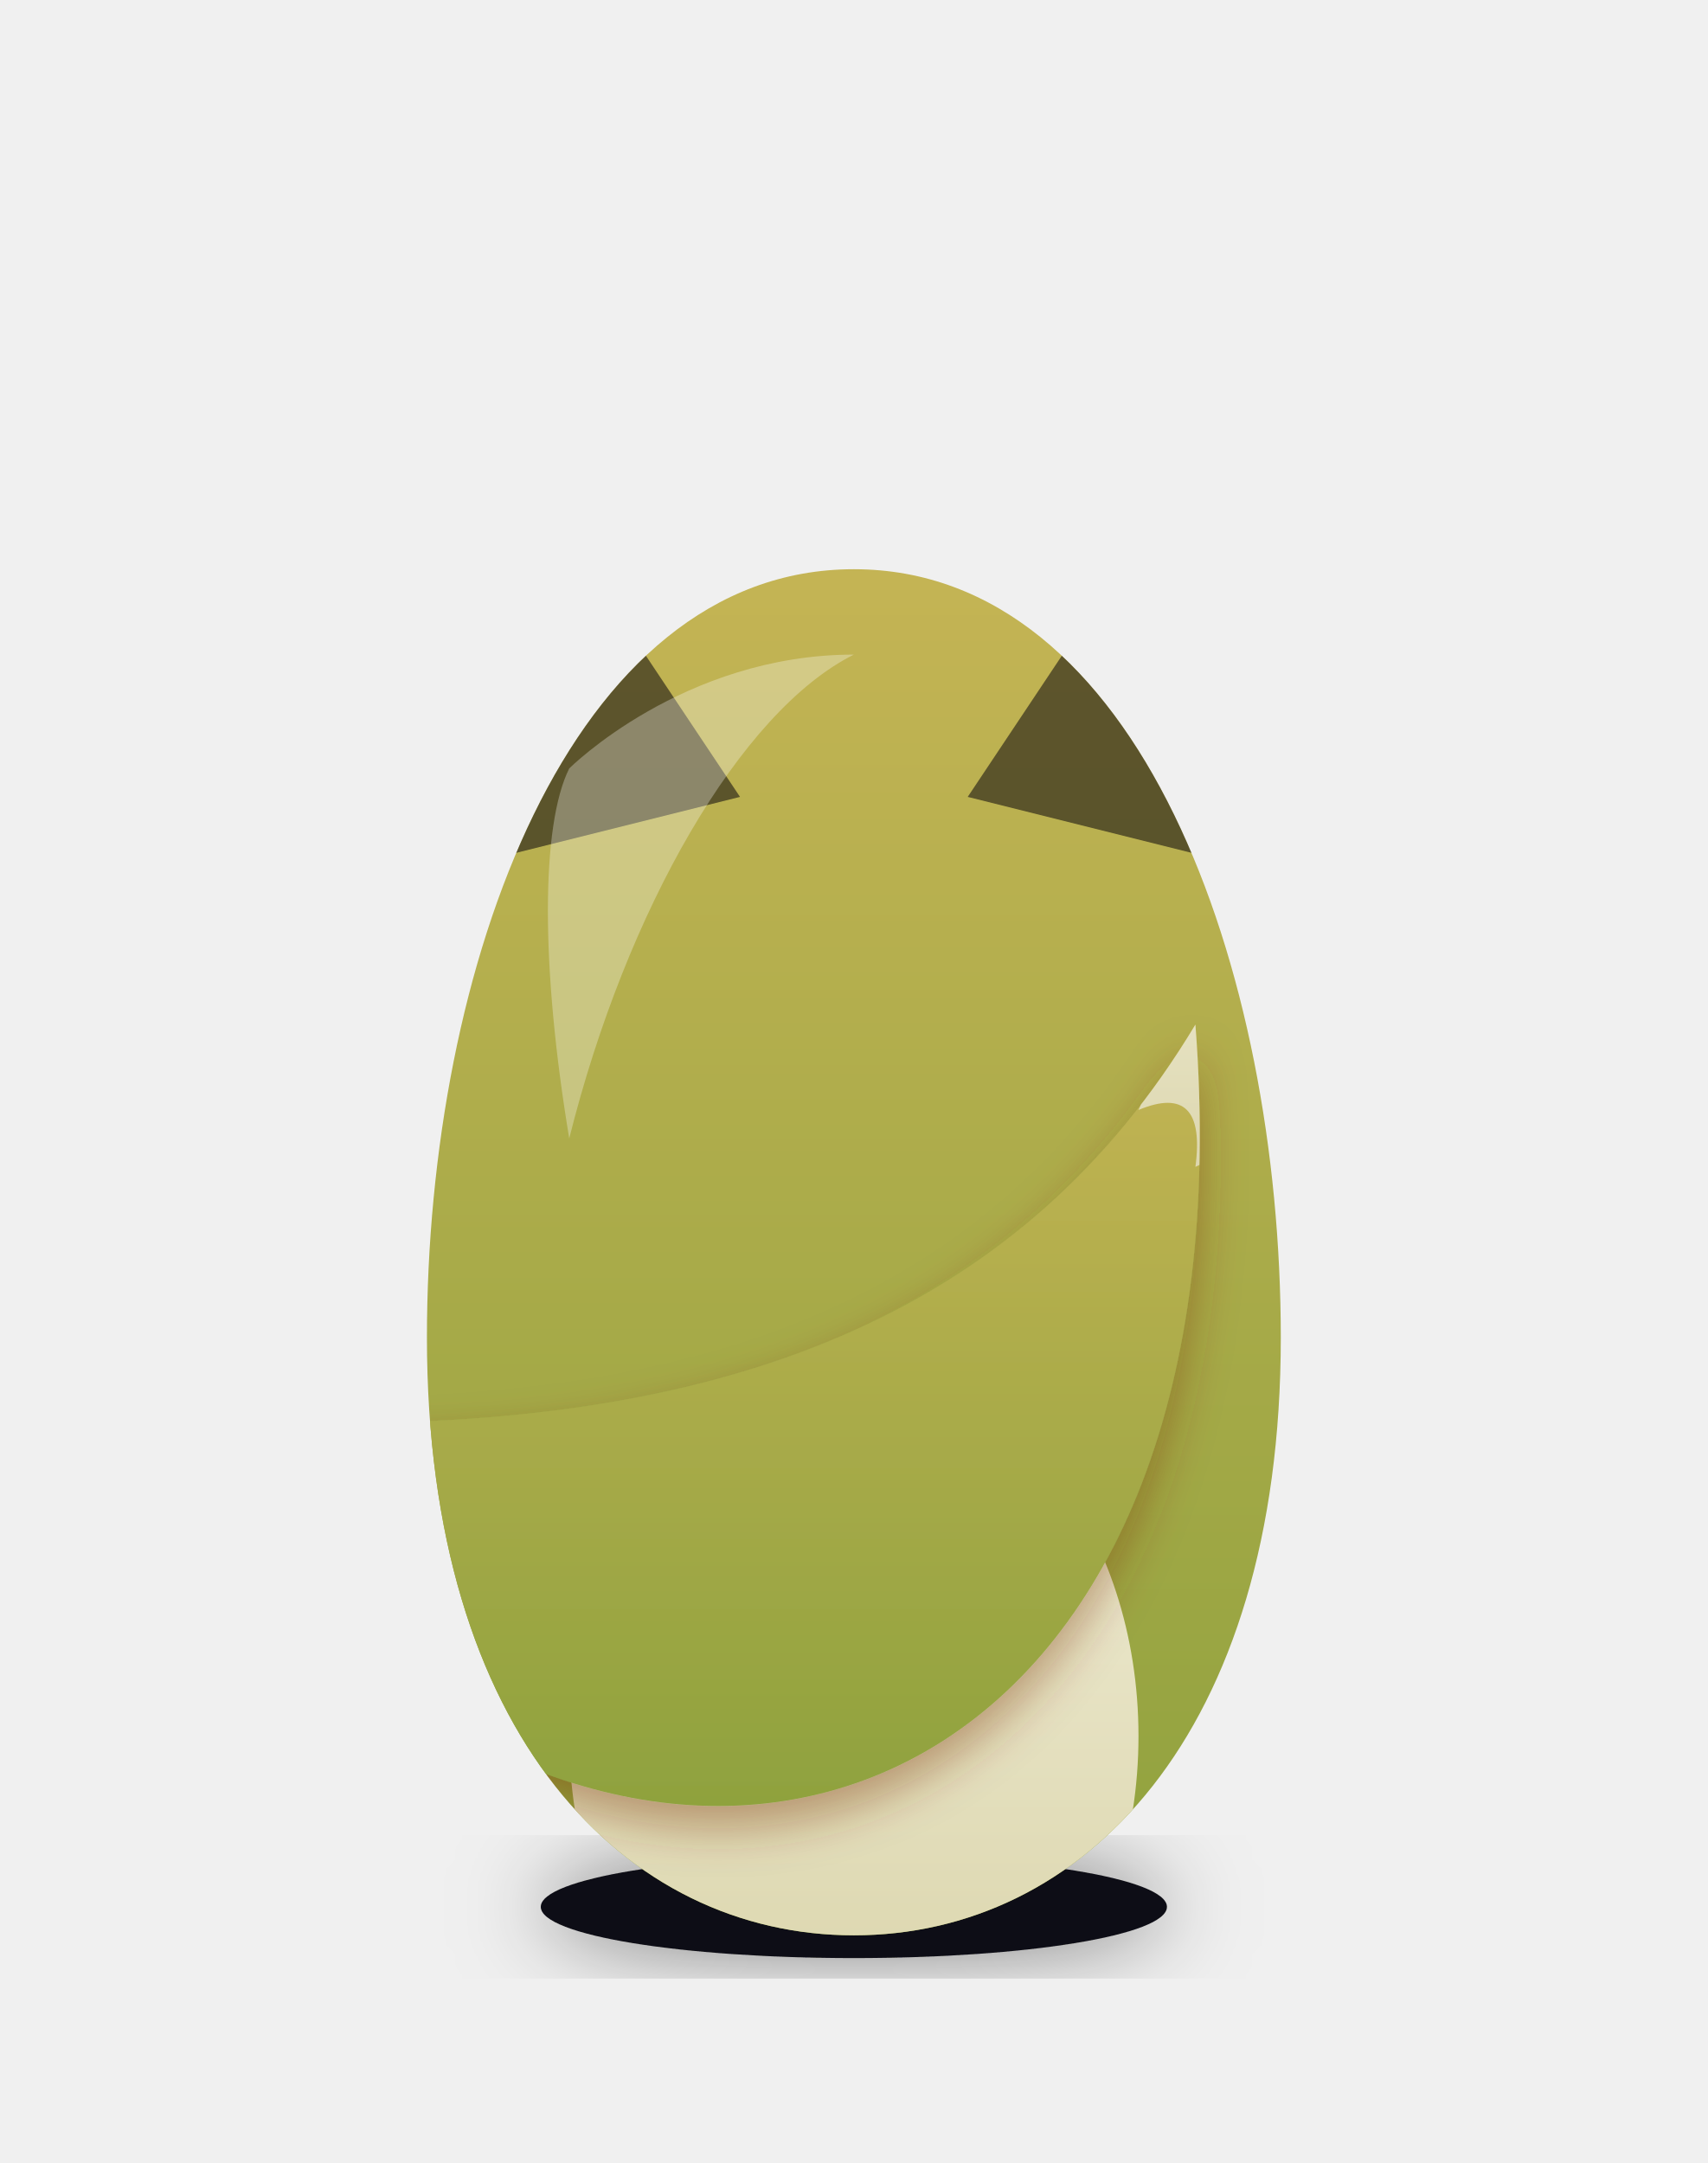
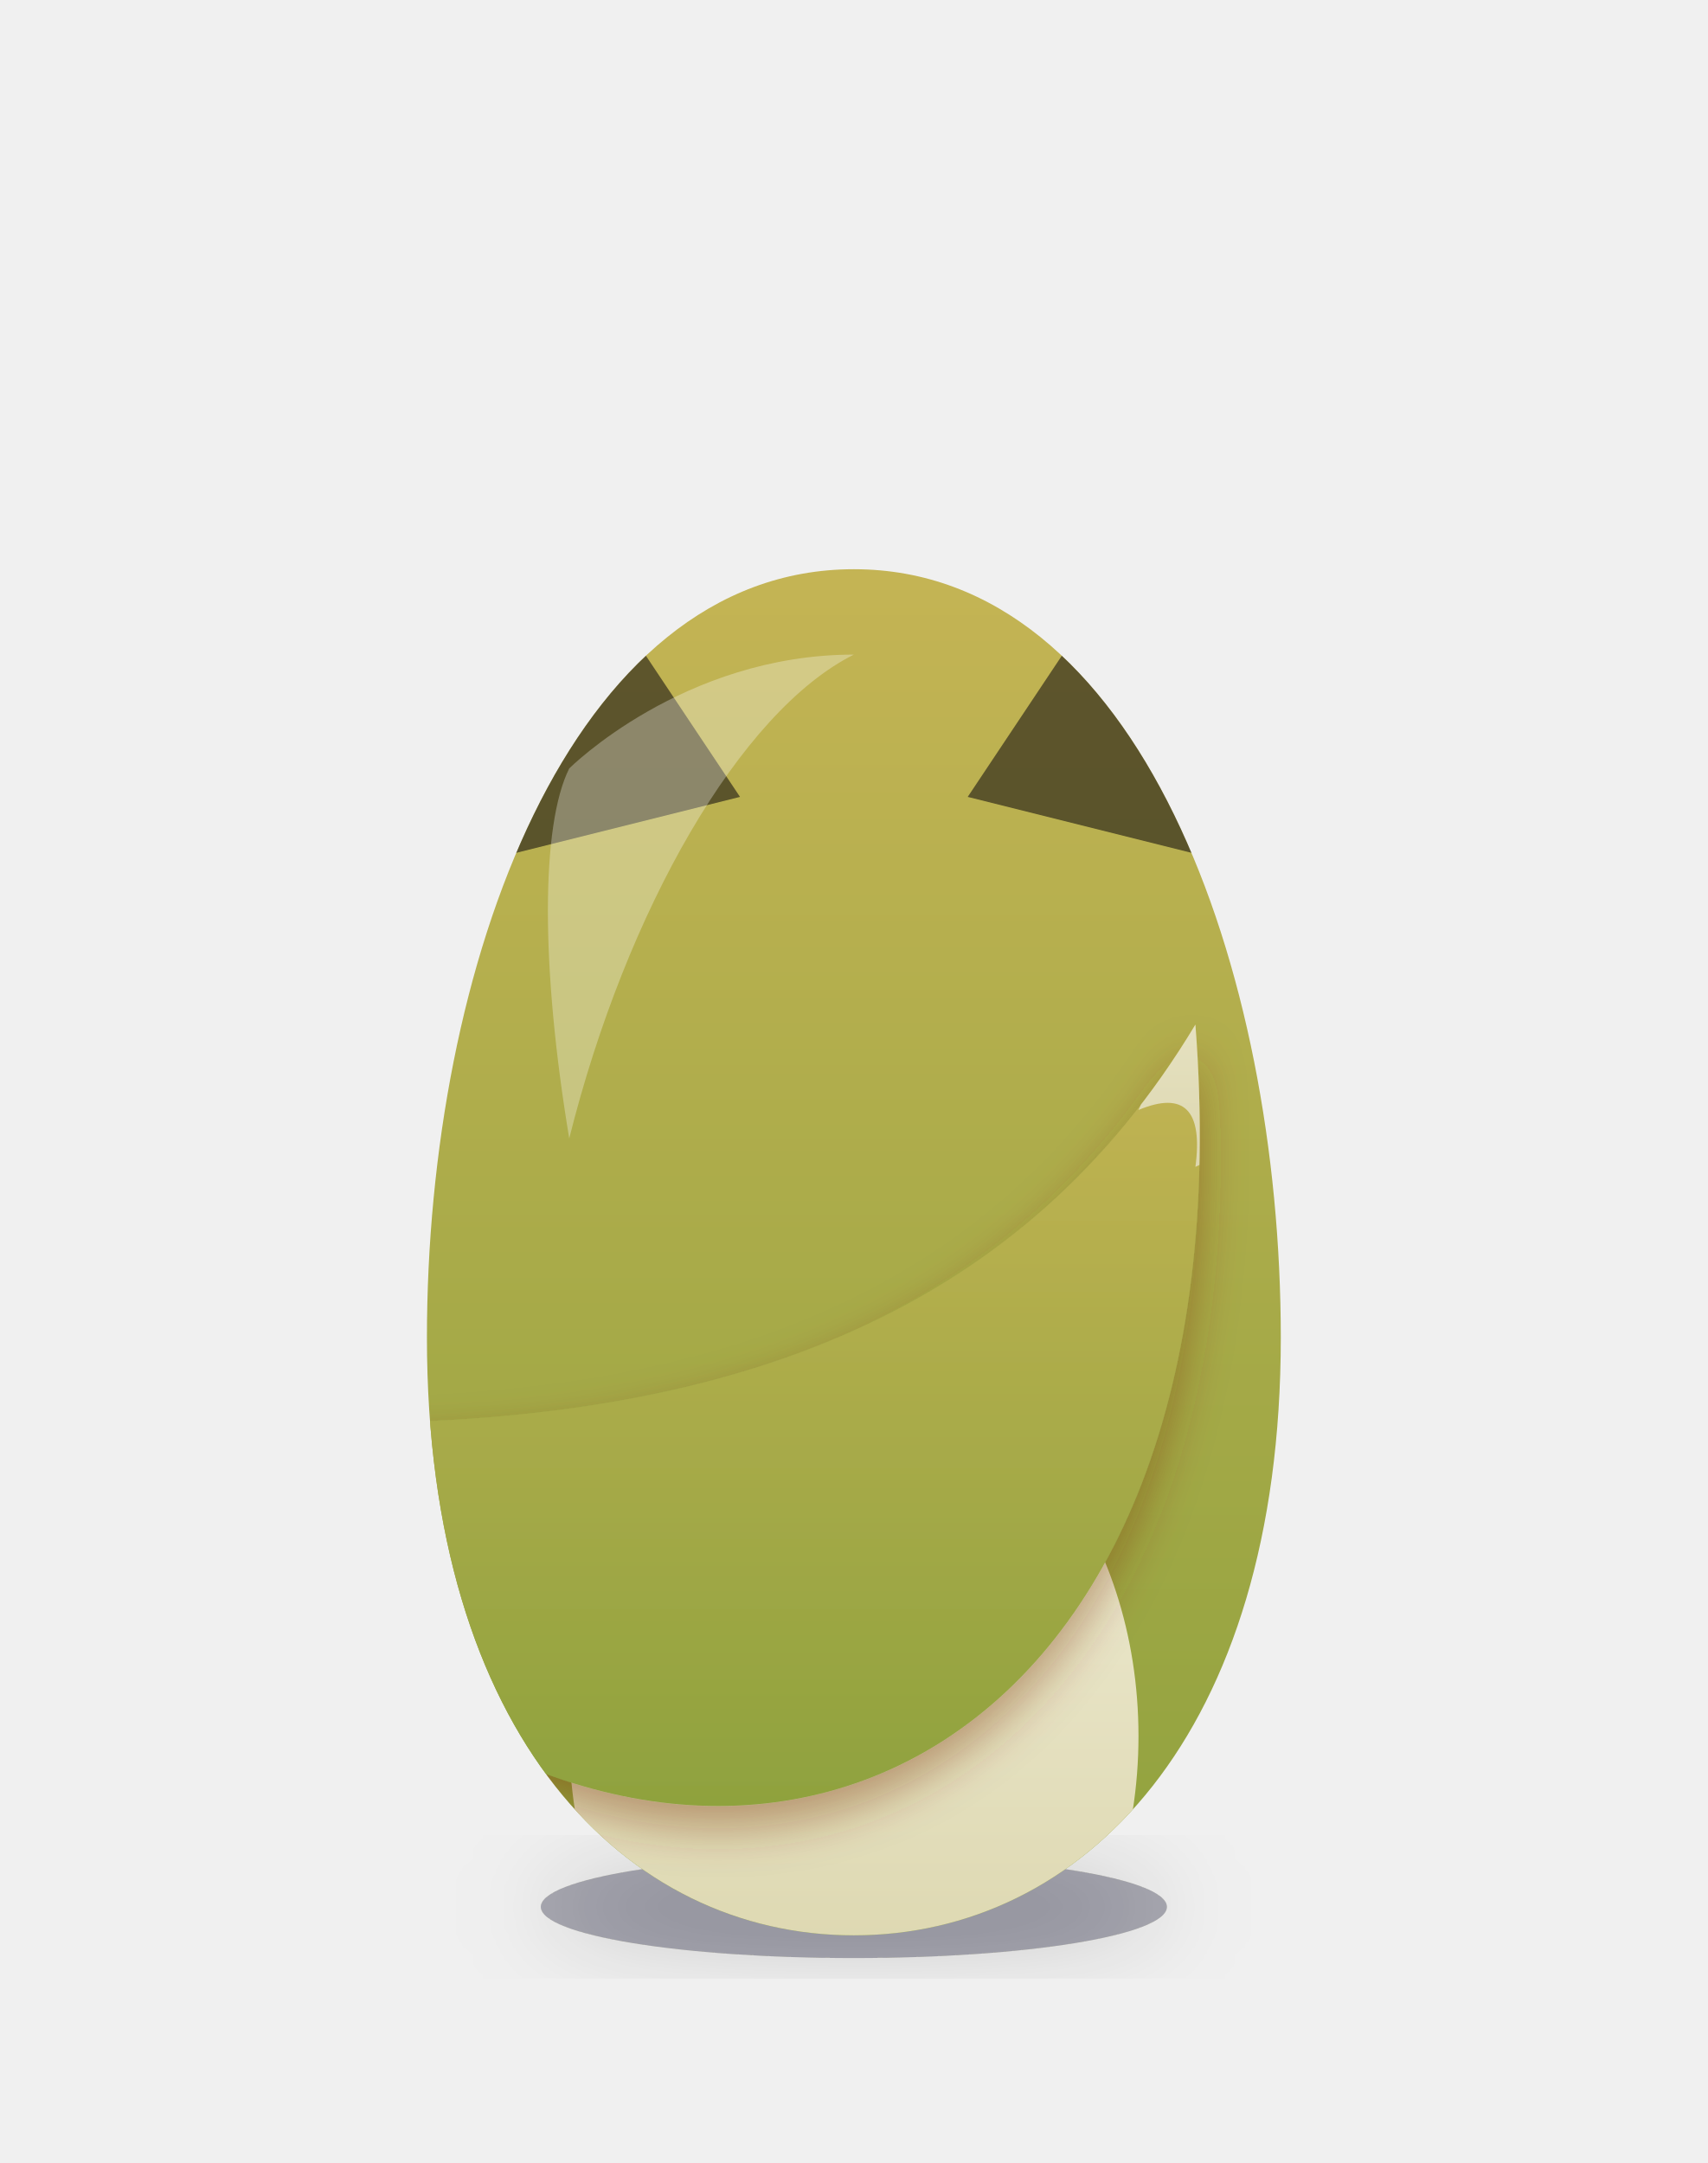
<svg xmlns="http://www.w3.org/2000/svg" viewBox="0 0 300 380" width="180" height="228" role="img">
  <defs>
    <linearGradient id="furGrad-egg-sick" x1="0%" y1="0%" x2="0%" y2="100%">
      <stop offset="0%" stop-color="#C4B454" />
      <stop offset="100%" stop-color="#8FA23E" />
    </linearGradient>
    <linearGradient id="bellyGrad-egg-sick" x1="0%" y1="0%" x2="0%" y2="100%">
      <stop offset="0%" stop-color="#F0EDD6" />
      <stop offset="100%" stop-color="#D9D3A8" />
    </linearGradient>
    <linearGradient id="earDark-egg-sick" x1="0%" y1="0%" x2="0%" y2="100%">
      <stop offset="0%" stop-color="#332A24" />
      <stop offset="100%" stop-color="#1A1512" />
    </linearGradient>
    <filter id="softShadow-egg-sick" x="-20%" y="-20%" width="140%" height="140%">
      <feDropShadow dx="0" dy="6" stdDeviation="5" flood-color="#7A2D00" flood-opacity="0.3" />
    </filter>
    <filter id="groundShadow-egg-sick" x="-20%" y="-20%" width="140%" height="140%">
      <feDropShadow dx="0" dy="0" stdDeviation="8" flood-color="#000000" flood-opacity="0.5" />
    </filter>
    <path id="eggShape-egg-sick" d="M150,100 C100,100 75,170 75,235 C75,305 110,340 150,340 C190,340 225,305 225,235 C225,170 200,100 150,100 Z" />
    <clipPath id="eggClip-egg-sick">
      <use href="#eggShape-egg-sick" />
    </clipPath>
    <path id="eggTailShape-egg-sick" d="M 60 290 C 130 350, 220 310, 210 180 C 180 230, 130 250, 60 250 Z" />
    <clipPath id="eggTailClip-egg-sick">
      <use href="#eggTailShape-egg-sick" />
    </clipPath>
  </defs>
-   <ellipse cx="150" cy="335" rx="55" ry="9" fill="#111115" filter="url(#groundShadow-egg-sick)" />
+   <ellipse cx="150" cy="335" rx="55" ry="9" fill="#111115" fill-opacity="0.3" filter="url(#groundShadow-egg-sick)" />
  <g>
    <use href="#eggShape-egg-sick" fill="url(#furGrad-egg-sick)" />
    <g clip-path="url(#eggClip-egg-sick)">
      <ellipse cx="150" cy="305" rx="50" ry="65" fill="url(#bellyGrad-egg-sick)" />
      <path d="M 90 150 L 110 110 L 130 140 Z" fill="#1A1512" opacity="0.6" />
      <path d="M 210 150 L 190 110 L 170 140 Z" fill="#1A1512" opacity="0.6" />
      <use href="#eggTailShape-egg-sick" fill="url(#furGrad-egg-sick)" filter="drop-shadow(0px 4px 4px rgba(122,45,0,0.4))" />
      <path d="M 195 180 Q 205 185 200 195 Q 212 190 210 205 Q 220 200 225 215 L 250 215 L 250 150 L 195 150 Z" fill="url(#bellyGrad-egg-sick)" clip-path="url(#eggTailClip-egg-sick)" />
    </g>
    <path d="M100,135 C100,135 120,115 150,115 C130,125 110,160 100,200 C95,170 95,145 100,135 Z" fill="#FFFFFF" opacity="0.3" />
  </g>
</svg>
